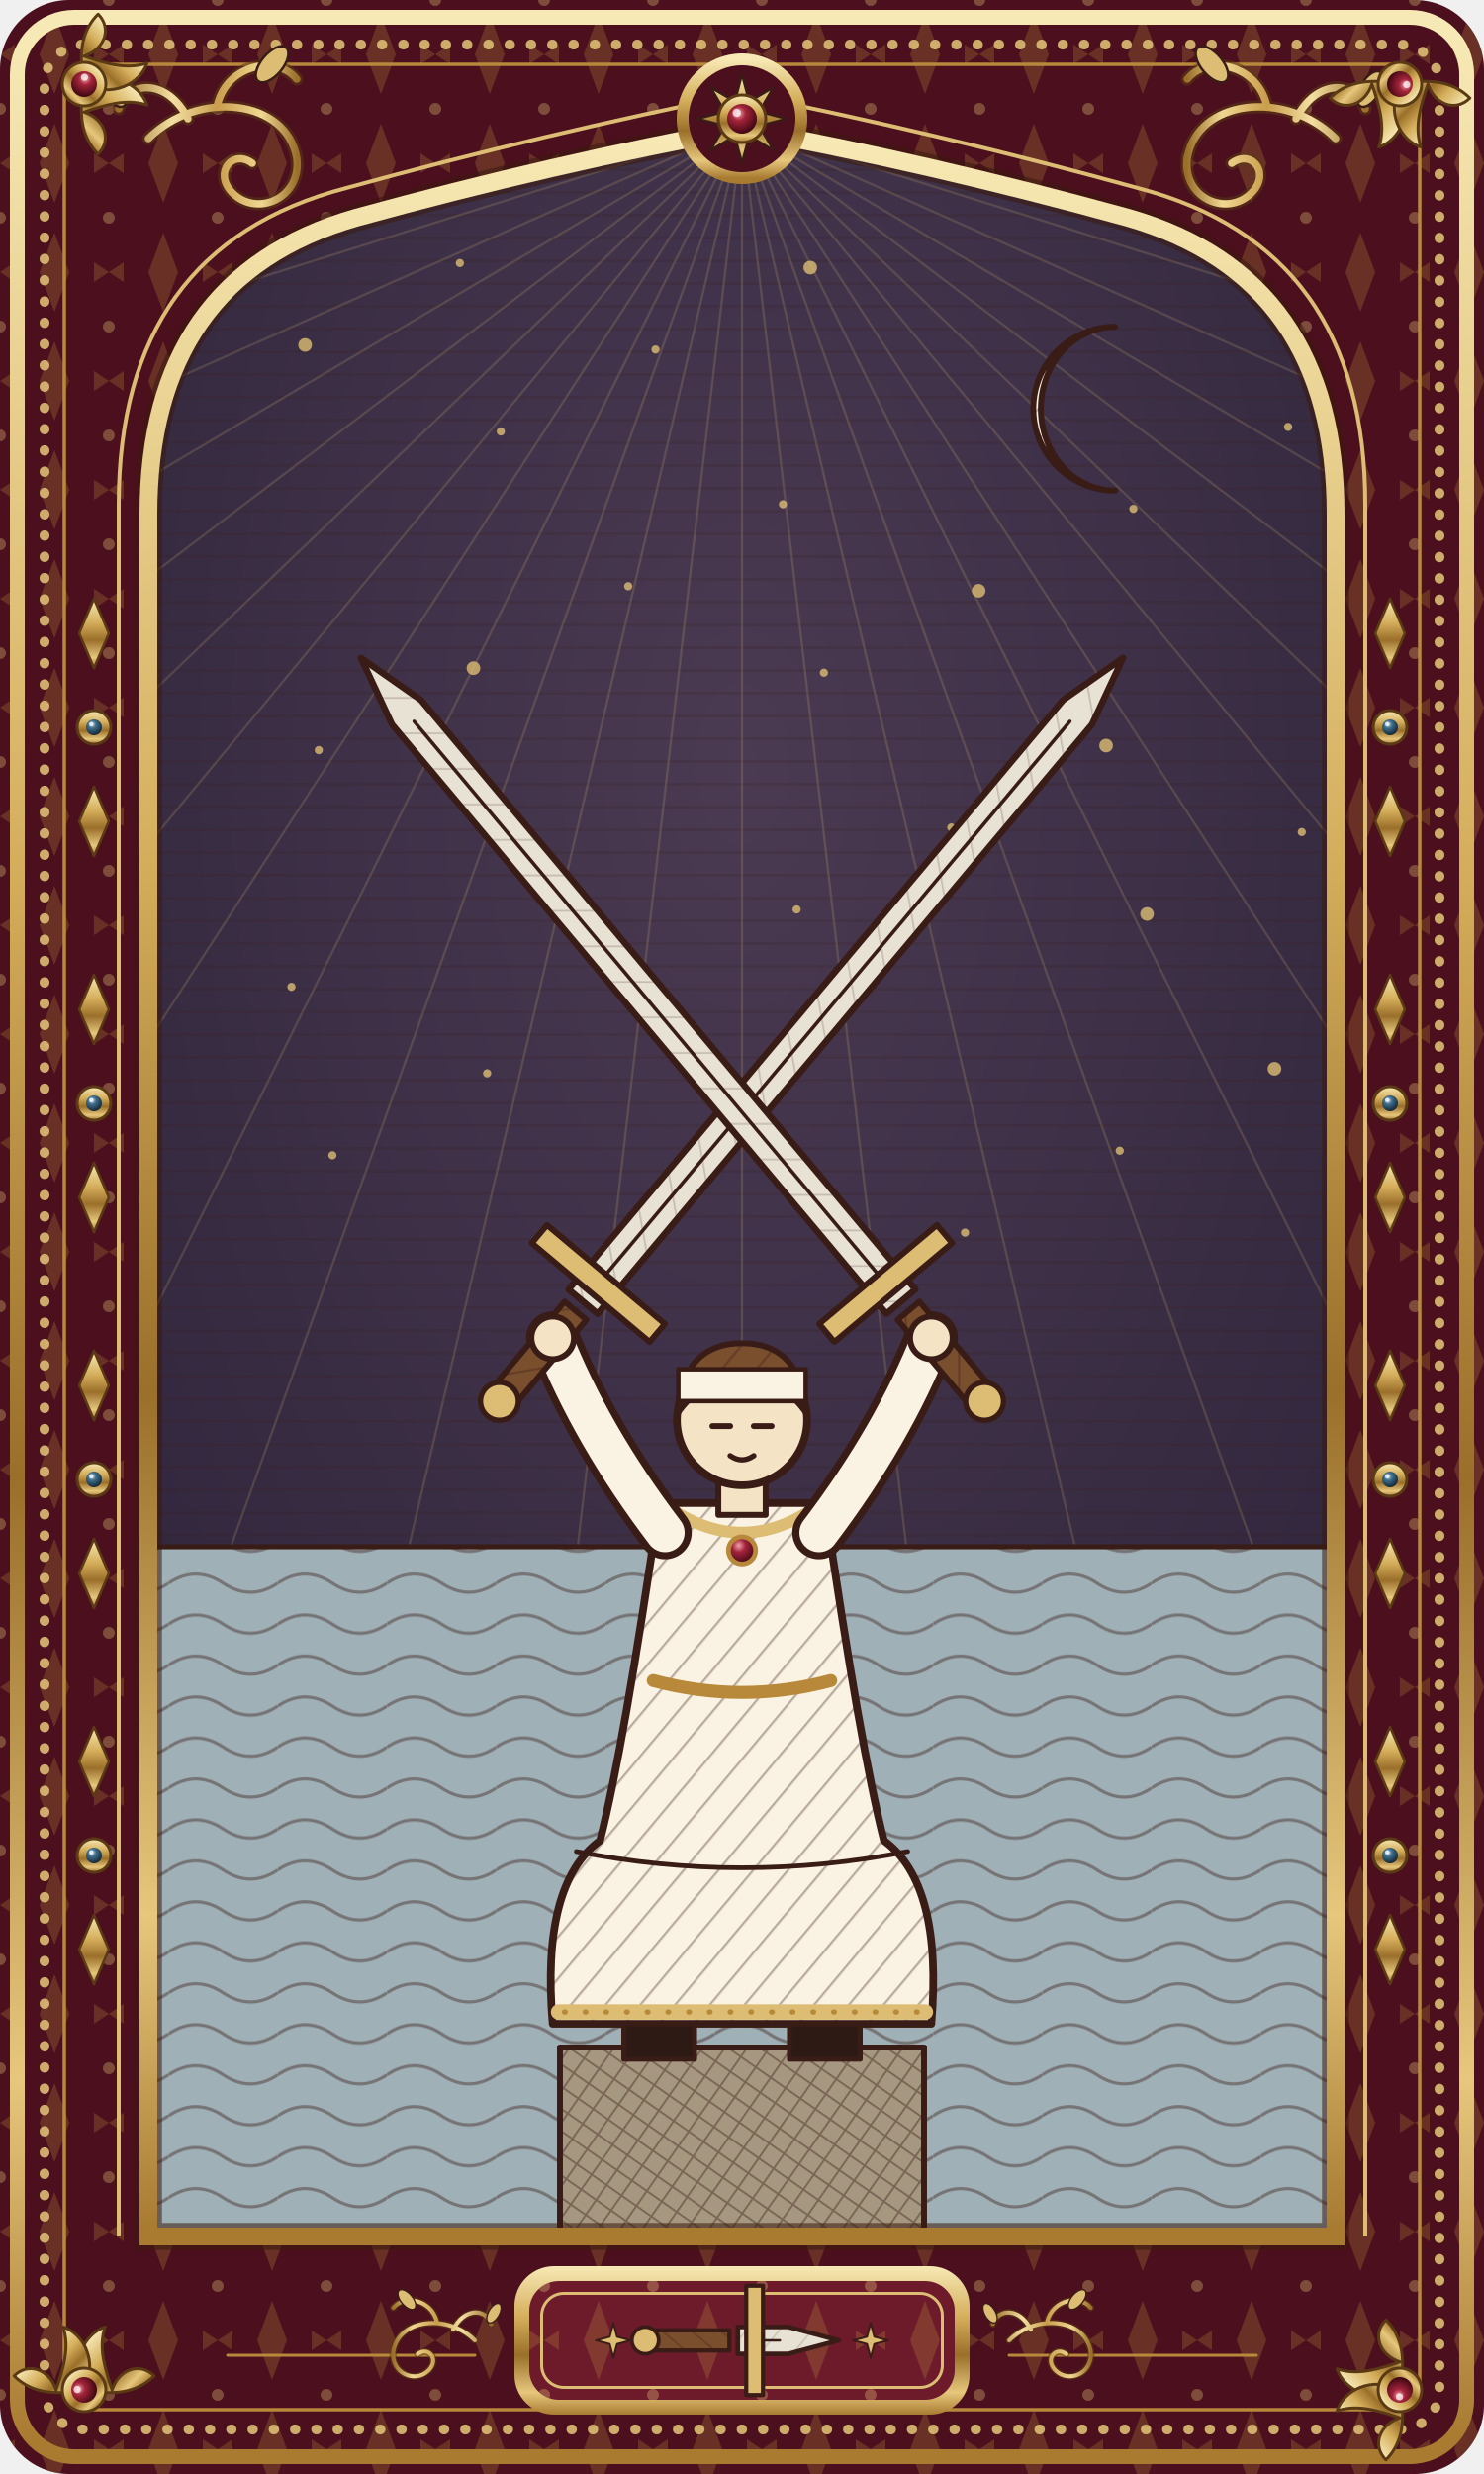
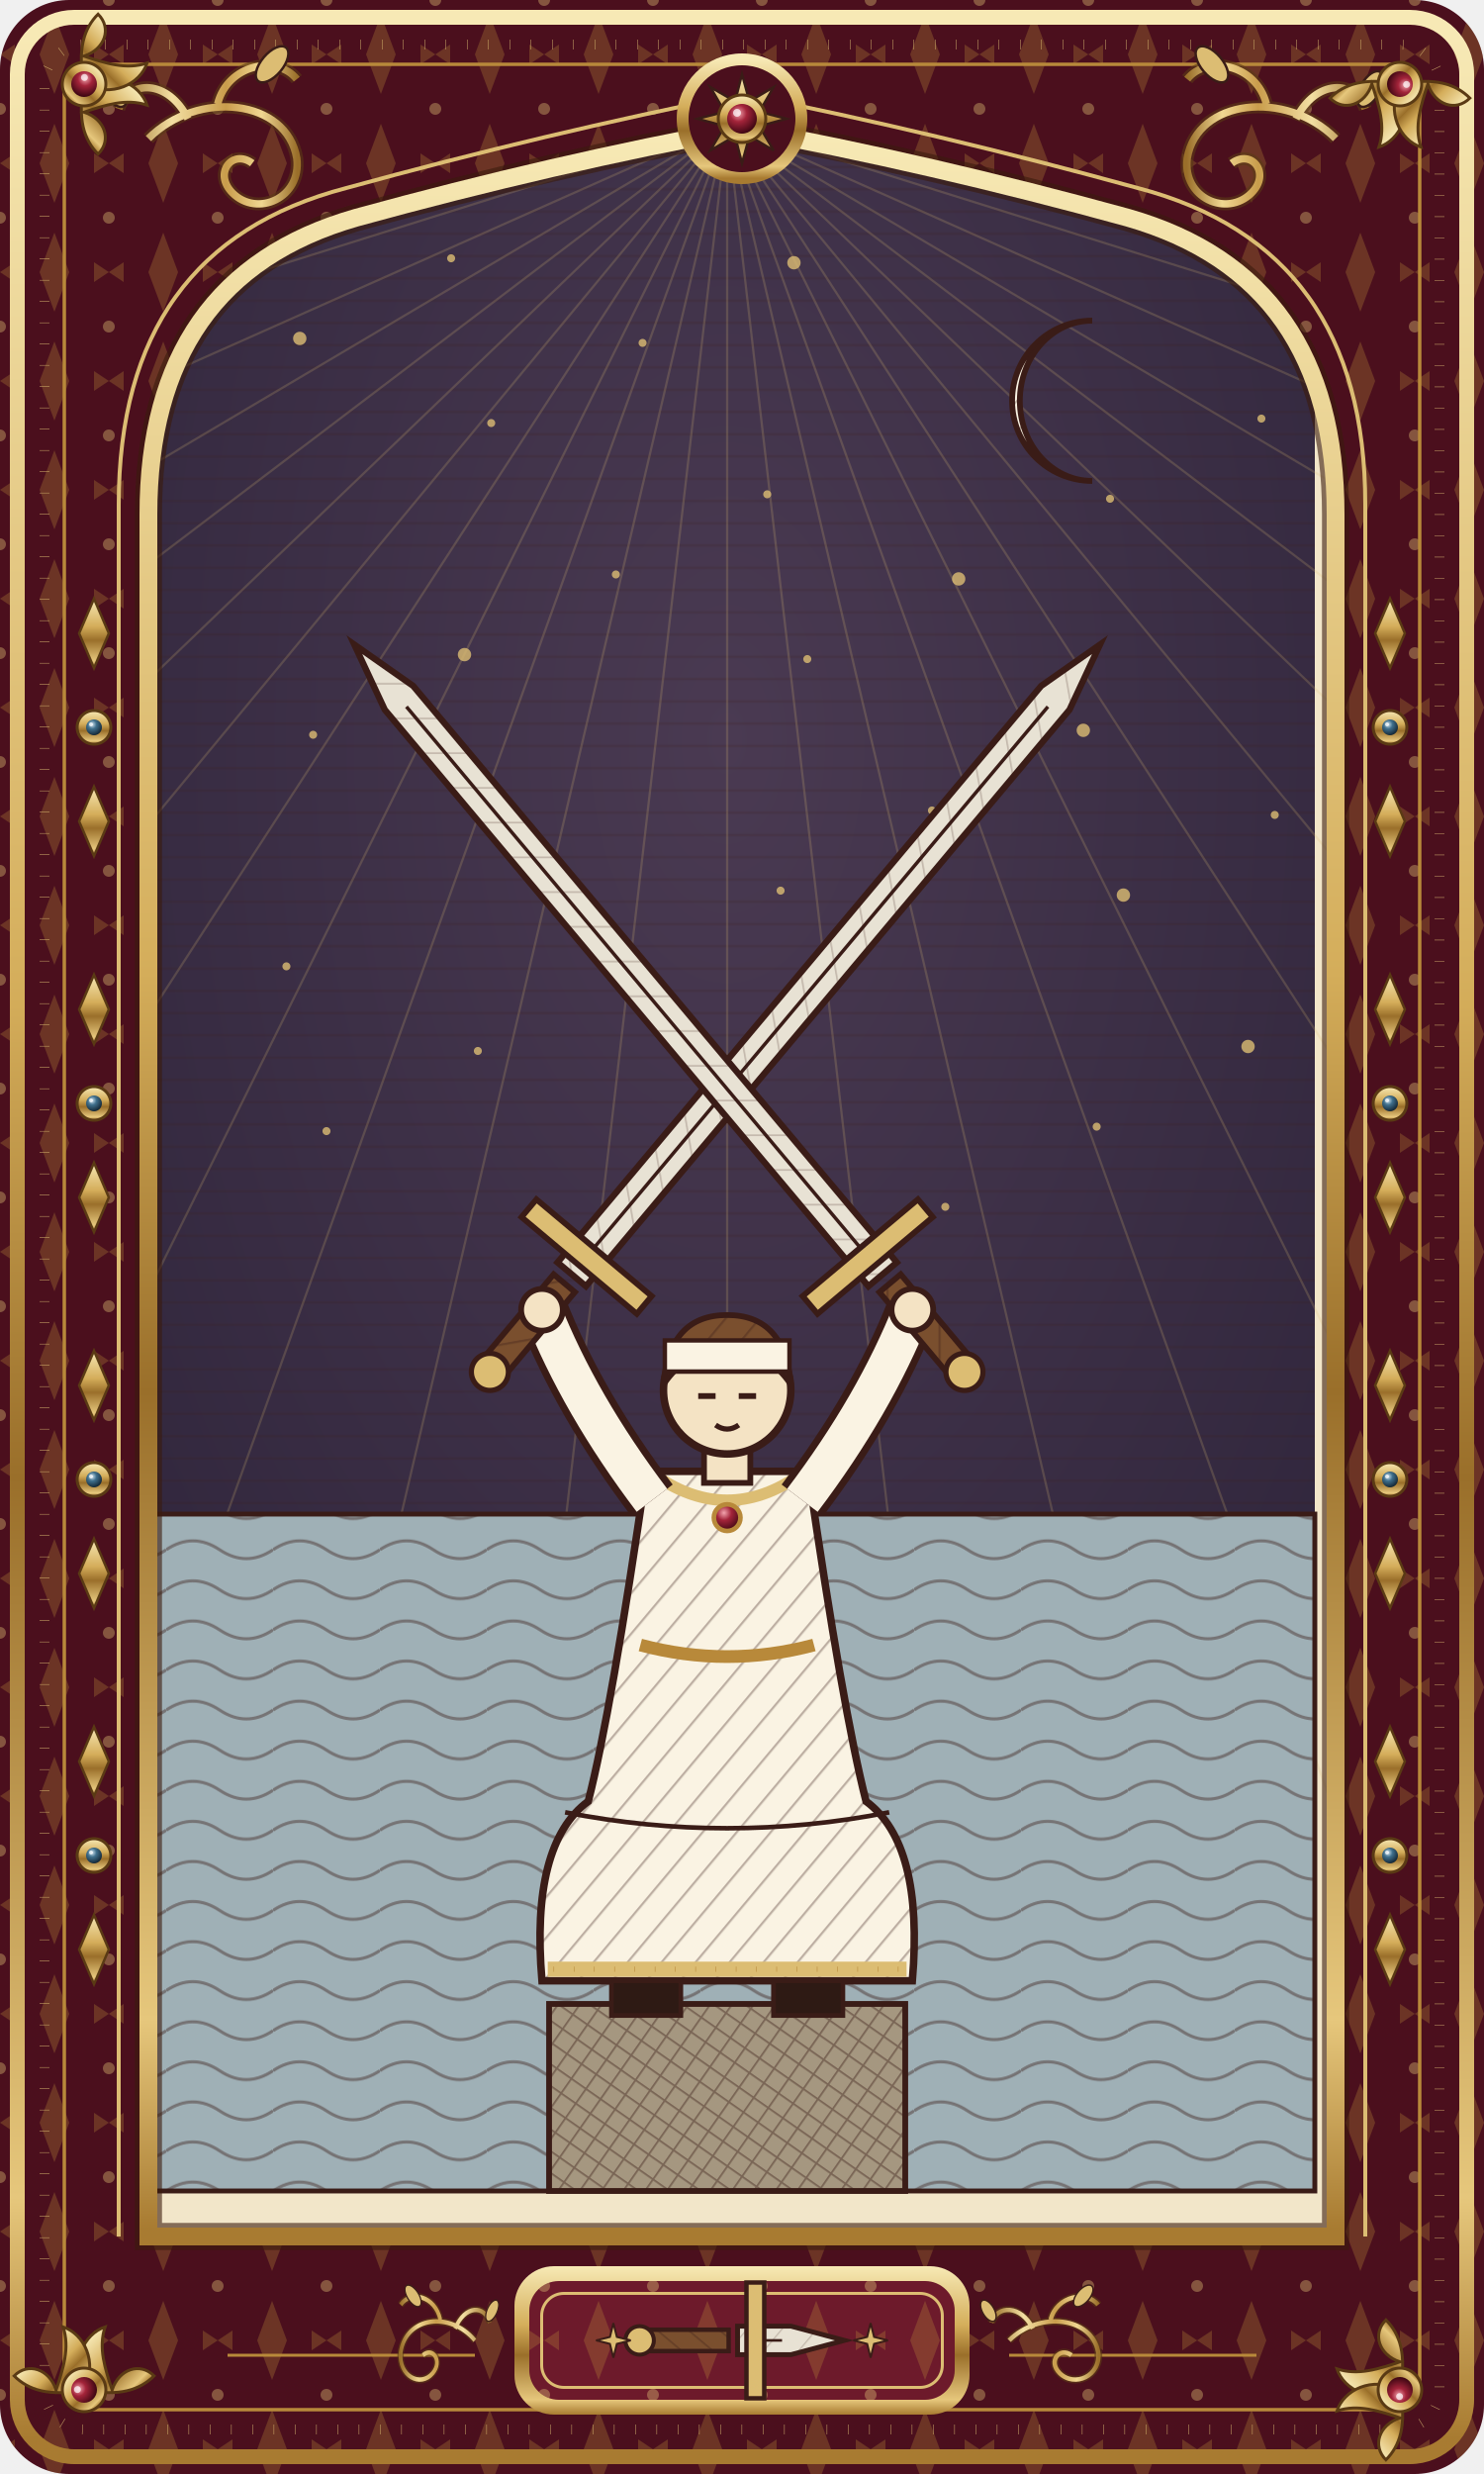
<svg xmlns="http://www.w3.org/2000/svg" width="300" height="500" viewBox="0 0 300 500">
  <defs>
    <pattern id="h" width="4.5" height="4.5" patternUnits="userSpaceOnUse" patternTransform="rotate(40)">
-       <line x1="0" y1="0" x2="0" y2="4.5" stroke="#3a1c17" stroke-width="0.8" opacity="0.32" />
+       <line x1="0" y1="0" x2="0" y2="4.5" stroke="#3a1c17" stroke-width="0.8" opacity="0.3" />
    </pattern>
    <pattern id="hx" width="4" height="4" patternUnits="userSpaceOnUse" patternTransform="rotate(35)">
      <path d="M0,0V4M0,0H4" stroke="#3a1c17" stroke-width="0.8" opacity="0.4" />
    </pattern>
    <pattern id="hz" width="8" height="5" patternUnits="userSpaceOnUse">
-       <line x1="0" y1="2.5" x2="8" y2="2.5" stroke="#3a1c17" stroke-width="0.6" opacity="0.22" />
+       <line x1="0" y1="2.5" x2="8" y2="2.5" stroke="#3a1c17" stroke-width="0.6" opacity="0.2" />
    </pattern>
    <pattern id="hl" width="6" height="6" patternUnits="userSpaceOnUse" patternTransform="rotate(-50)">
-       <line x1="0" y1="0" x2="0" y2="6" stroke="#3a1c17" stroke-width="0.6" opacity="0.18" />
+       <line x1="0" y1="0" x2="0" y2="6" stroke="#3a1c17" stroke-width="0.6" opacity="0.2" />
    </pattern>
    <pattern id="dots" width="7" height="7" patternUnits="userSpaceOnUse">
-       <circle cx="2" cy="2" r="0.7" fill="#3a1c17" opacity="0.35" />
+       <circle cx="2" cy="2" r="0.7" fill="#3a1c17" opacity="0.4" />
      <circle cx="5.5" cy="5" r="0.5" fill="#3a1c17" opacity="0.3" />
    </pattern>
    <pattern id="wv" width="24" height="9" patternUnits="userSpaceOnUse">
      <path d="M0,5 Q6,1 12,5 T24,5" fill="none" stroke="#3a1c17" stroke-width="0.7" opacity="0.4" />
    </pattern>
    <radialGradient id="pg" cx="50%" cy="42%" r="70%">
      <stop offset="0" stop-color="#f6ecd4" />
      <stop offset="0.7" stop-color="#f2e6c9" />
      <stop offset="1" stop-color="#e2cc9f" />
    </radialGradient>
    <radialGradient id="ng" cx="50%" cy="30%" r="80%">
      <stop offset="0" stop-color="#4a3a52" />
      <stop offset="1" stop-color="#2b2238" />
    </radialGradient>
    <linearGradient id="gold" x1="0" y1="0" x2="1" y2="1">
      <stop offset="0" stop-color="#dcbd73" />
      <stop offset="0.5" stop-color="#b8893a" />
      <stop offset="1" stop-color="#8e6626" />
    </linearGradient>
    <linearGradient id="gv" x1="0" y1="0" x2="0" y2="1">
      <stop offset="0" stop-color="#f7e9b5" />
-       <stop offset="0.35" stop-color="#d4ad5a" />
+       <stop offset="0.4" stop-color="#d4ad5a" />
      <stop offset="0.6" stop-color="#9a6f2a" />
-       <stop offset="0.85" stop-color="#e6c77c" />
+       <stop offset="0.9" stop-color="#e6c77c" />
      <stop offset="1" stop-color="#a87b31" />
    </linearGradient>
    <linearGradient id="gh" x1="0" y1="0" x2="1" y2="0">
      <stop offset="0" stop-color="#9a6f2a" />
      <stop offset="0.3" stop-color="#f3dfa2" />
-       <stop offset="0.55" stop-color="#c99d4c" />
+       <stop offset="0.6" stop-color="#c99d4c" />
      <stop offset="0.8" stop-color="#f0d791" />
      <stop offset="1" stop-color="#9a6f2a" />
    </linearGradient>
    <radialGradient id="gem" cx="38%" cy="32%" r="70%">
      <stop offset="0" stop-color="#f2a3ad" />
-       <stop offset="0.35" stop-color="#a3243a" />
+       <stop offset="0.4" stop-color="#a3243a" />
      <stop offset="1" stop-color="#3d0612" />
    </radialGradient>
    <radialGradient id="gemb" cx="38%" cy="32%" r="70%">
      <stop offset="0" stop-color="#cfe2ee" />
-       <stop offset="0.35" stop-color="#3f6f8c" />
+       <stop offset="0.4" stop-color="#3f6f8c" />
      <stop offset="1" stop-color="#132634" />
    </radialGradient>
    <radialGradient id="halo" cx="50%" cy="8%" r="75%">
      <stop offset="0" stop-color="#fff6d6" stop-opacity="0.9" />
-       <stop offset="0.5" stop-color="#f4dc9a" stop-opacity="0.25" />
+       <stop offset="0.5" stop-color="#f4dc9a" stop-opacity="0.3" />
      <stop offset="1" stop-color="#f4dc9a" stop-opacity="0" />
    </radialGradient>
    <pattern id="damask" width="22" height="22" patternUnits="userSpaceOnUse">
-       <path d="M11,3 l3,8 l-3,8 l-3,-8Z M0,11 l3,-2 l0,4Z M22,11 l-3,-2 l0,4Z" fill="#b8893a" opacity="0.28" />
-       <circle cx="0" cy="0" r="1.2" fill="#dcbd73" opacity="0.35" />
-       <circle cx="22" cy="22" r="1.2" fill="#dcbd73" opacity="0.35" />
-       <circle cx="22" cy="0" r="1.2" fill="#dcbd73" opacity="0.35" />
-       <circle cx="0" cy="22" r="1.2" fill="#dcbd73" opacity="0.35" />
+       <path d="M11,3 l3,8 l-3,8 l-3,-8Z M0,11 l3,-2 l0,4Z M22,11 l-3,-2 l0,4Z" fill="#b8893a" opacity="0.3" />
+       <circle cx="0" cy="0" r="1.2" fill="#dcbd73" opacity="0.4" />
+       <circle cx="22" cy="22" r="1.2" fill="#dcbd73" opacity="0.4" />
+       <circle cx="22" cy="0" r="1.2" fill="#dcbd73" opacity="0.4" />
+       <circle cx="0" cy="22" r="1.2" fill="#dcbd73" opacity="0.4" />
    </pattern>
    <clipPath id="panel">
      <path d="M30,452 V104 Q30,56 72,44 Q112,33 150,26 Q188,33 228,44 Q270,56 270,104 V452Z" />
    </clipPath>
+     <g id="fl">
+       <g transform="translate(0 0) rotate(0)">
+         <path d="M0,0 C2,-6 8,-8 12,-6 C8,-4 6,0 4,4 C8,2 12,4 12,8 C8,8 4,6 0,0Z" fill="url(#gv)" stroke="#5a3a14" stroke-width="0.6" />
+         <path d="M0,0 C6,-2 8,-8 6,-12 C4,-8 0,-6 -4,-4 C-2,-8 -4,-12 -8,-12 C-8,-8 -6,-4 0,0Z" fill="url(#gv)" stroke="#5a3a14" stroke-width="0.6" />
+         <circle cx="0" cy="0" r="4.4" fill="url(#gv)" stroke="#5a3a14" stroke-width="0.6" />
+         <circle cx="0" cy="0" r="2.6" fill="url(#gem)" />
+         <circle cx="-0.9" cy="-1" r="0.7" fill="#fff" opacity="0.7" />
+       </g>
+     </g>
+     <g id="cu">
+       <g transform="">
+         <path d="M0,0 C10,-10 28,-8 30,4 C31,12 22,16 17,11 C13,7 17,2 21,5 M8,-4 C4,-12 -4,-12 -6,-6 M14,-7 C16,-15 26,-17 30,-12" fill="none" stroke="#5a3a14" stroke-width="2.6" opacity="0.6" />
+         <path d="M0,0 C10,-10 28,-8 30,4 C31,12 22,16 17,11 C13,7 17,2 21,5 M8,-4 C4,-12 -4,-12 -6,-6 M14,-7 C16,-15 26,-17 30,-12" fill="none" stroke="url(#gh)" stroke-width="1.5" />
+         <ellipse cx="25" cy="-15" rx="2.2" ry="4.4" fill="#dcbd73" stroke="#3a1c17" stroke-width="0.5" transform="rotate(40 25 -15)" />
+         <ellipse cx="-7" cy="-10" rx="2" ry="4" fill="#dcbd73" stroke="#3a1c17" stroke-width="0.5" transform="rotate(-30 -7 -10)" />
+       </g>
+     </g>
+     <g id="gb">
+       <circle cx="0" cy="0" r="3.4" fill="url(#gv)" stroke="#5a3a14" stroke-width="0.6" />
+       <circle cx="0" cy="0" r="1.6" fill="url(#gemb)" />
+       <circle cx="-0.6" cy="-0.6" r="0.4" fill="#fff" opacity="0.7" />
+     </g>
+     <path id="dm" d="M0,-7 L3,0 L0,7 L-3,0Z" fill="url(#gv)" stroke="#5a3a14" stroke-width="0.5" />
  </defs>
  <rect x="0" y="0" width="300" height="500" rx="14" fill="#4b0f1d" />
  <rect x="0" y="0" width="300" height="500" rx="14" fill="url(#damask)" />
  <rect x="3.5" y="3.5" width="293" height="493" rx="11.5" fill="none" stroke="url(#gv)" stroke-width="3" />
-   <rect x="9" y="9" width="282" height="482" rx="8" fill="none" stroke="#dcbd73" stroke-width="2" stroke-linecap="round" stroke-dasharray="0.1 4.2" opacity="0.9" />
+   <rect x="9" y="9" width="282" height="482" rx="8" fill="none" stroke="#dcbd73" stroke-width="2" stroke-dasharray="0.1 4.2" opacity="0.9" />
  <rect x="13" y="13" width="274" height="474" rx="6" fill="none" stroke="#b8893a" stroke-width="0.7" />
  <path d="M30,452 V104 Q30,56 72,44 Q112,33 150,26 Q188,33 228,44 Q270,56 270,104 V452Z" fill="#f2e6c9" />
  <g clip-path="url(#panel)">
-     <g transform="translate(12 9) scale(0.92)">
+     <g transform="translate(12 9) scale(0.9)">
      <rect x="18" y="18" width="264" height="464" fill="url(#ng)" />
      <rect x="18" y="18" width="264" height="464" fill="url(#hz)" opacity="0.8" />
-       <path d="M150,18 L-262.56,96.7 M150,18 L-250.78,143.6 M150,18 L-233.69,188.83 M150,18 L-211.51,231.8 M150,18 L-184.54,271.93 M150,18 L-153.14,308.7 M150,18 L-117.72,341.62 M150,18 L-78.75,370.24 M150,18 L-36.75,394.2 M150,18 L7.73,413.17 M150,18 L54.09,426.9 M150,18 L101.73,435.22 M150,18 L150,438 M150,18 L198.27,435.22 M150,18 L245.91,426.9 M150,18 L292.27,413.17 M150,18 L336.75,394.2 M150,18 L378.75,370.24 M150,18 L417.72,341.62 M150,18 L453.14,308.7 M150,18 L484.54,271.93 M150,18 L511.51,231.8 M150,18 L533.69,188.83 M150,18 L550.78,143.6 M150,18 L562.56,96.7 " stroke="#dcbd73" stroke-width="0.5" opacity="0.18" />
+       <path d="M150,18 L-262.6,96.7 M150,18 L-250.8,143.6 M150,18 L-233.7,188.8 M150,18 L-211.5,231.8 M150,18 L-184.5,271.9 M150,18 L-153.1,308.7 M150,18 L-117.7,341.6 M150,18 L-78.7,370.2 M150,18 L-36.7,394.2 M150,18 L7.7,413.2 M150,18 L54.1,426.9 M150,18 L101.7,435.2 M150,18 L150,438 M150,18 L198.3,435.2 M150,18 L245.9,426.9 M150,18 L292.3,413.2 M150,18 L336.8,394.2 M150,18 L378.8,370.2 M150,18 L417.7,341.6 M150,18 L453.1,308.7 M150,18 L484.5,271.9 M150,18 L511.5,231.8 M150,18 L533.7,188.8 M150,18 L550.8,143.6 M150,18 L562.6,96.7 " stroke="#dcbd73" stroke-width="0.5" opacity="0.2" />
      <circle cx="26" cy="32" r="1.5" fill="#dcbd73" opacity="0.8" />
      <circle cx="97" cy="85" r="0.9" fill="#dcbd73" opacity="0.8" />
      <circle cx="168" cy="138" r="0.9" fill="#dcbd73" opacity="0.8" />
      <circle cx="239" cy="191" r="1.5" fill="#dcbd73" opacity="0.8" />
      <circle cx="60" cy="244" r="0.9" fill="#dcbd73" opacity="0.8" />
      <circle cx="131" cy="67" r="0.9" fill="#dcbd73" opacity="0.8" />
      <circle cx="202" cy="120" r="1.5" fill="#dcbd73" opacity="0.8" />
      <circle cx="273" cy="173" r="0.9" fill="#dcbd73" opacity="0.8" />
      <circle cx="94" cy="226" r="0.9" fill="#dcbd73" opacity="0.8" />
      <circle cx="165" cy="49" r="1.5" fill="#dcbd73" opacity="0.8" />
      <circle cx="236" cy="102" r="0.9" fill="#dcbd73" opacity="0.8" />
      <circle cx="57" cy="155" r="0.9" fill="#dcbd73" opacity="0.8" />
      <circle cx="128" cy="208" r="1.5" fill="#dcbd73" opacity="0.8" />
      <circle cx="199" cy="261" r="0.9" fill="#dcbd73" opacity="0.8" />
      <circle cx="270" cy="84" r="0.9" fill="#dcbd73" opacity="0.8" />
      <circle cx="91" cy="137" r="1.5" fill="#dcbd73" opacity="0.8" />
      <circle cx="162" cy="190" r="0.9" fill="#dcbd73" opacity="0.8" />
      <circle cx="233" cy="243" r="0.9" fill="#dcbd73" opacity="0.8" />
      <circle cx="54" cy="66" r="1.5" fill="#dcbd73" opacity="0.8" />
      <circle cx="125" cy="119" r="0.9" fill="#dcbd73" opacity="0.8" />
      <circle cx="196" cy="172" r="0.9" fill="#dcbd73" opacity="0.8" />
      <circle cx="267" cy="225" r="1.5" fill="#dcbd73" opacity="0.8" />
      <circle cx="88" cy="48" r="0.9" fill="#dcbd73" opacity="0.8" />
      <circle cx="159" cy="101" r="0.9" fill="#dcbd73" opacity="0.8" />
      <circle cx="230" cy="154" r="1.5" fill="#dcbd73" opacity="0.8" />
      <circle cx="51" cy="207" r="0.9" fill="#dcbd73" opacity="0.8" />
-       <path d="M232,62 A18,18 0 1,0 232,98 A14.04,15.48 0 1,1 232,62Z" fill="#faf3e3" stroke="#3a1c17" stroke-width="1.3" stroke-linejoin="round" stroke-linecap="round" />
-       <path d="M232,62 A18,18 0 1,0 232,98 A14.04,15.48 0 1,1 232,62Z" fill="url(#h)" stroke="none" />
+       <path d="M232,62 A18,18 0 1,0 232,98 A14,15.5 0 1,1 232,62Z" fill="#faf3e3" stroke="#3a1c17" stroke-width="1.3" />
+       <path d="M232,62 A18,18 0 1,0 232,98 A14,15.5 0 1,1 232,62Z" fill="url(#h)" />
      <rect x="18" y="330" width="264" height="152" fill="#9fb0b6" stroke="#3a1c17" stroke-width="1.1" />
      <rect x="18" y="330" width="264" height="152" fill="url(#wv)" />
-       <path d="M110,440h80v42h-80Z" fill="#a59780" stroke="#3a1c17" stroke-width="1.3" stroke-linejoin="round" stroke-linecap="round" />
-       <path d="M110,440h80v42h-80Z" fill="url(#hx)" stroke="none" />
+       <path d="M110,440h80v42h-80Z" fill="#a59780" stroke="#3a1c17" stroke-width="1.3" />
+       <path d="M110,440h80v42h-80Z" fill="url(#hx)" />
      <g transform="translate(150 440) scale(1.3 1.3)">
-         <path d="M-14,-92 Q-20,-50.6 -24,-34.96 Q-34,-27.6 -32,-4 L32,-4 Q34,-27.6 24,-34.96 Q20,-50.6 14,-92Z" fill="#faf3e3" stroke="#3a1c17" stroke-width="1.3" stroke-linejoin="round" stroke-linecap="round" />
-         <path d="M-14,-92 Q-20,-50.6 -24,-34.96 Q-34,-27.6 -32,-4 L32,-4 Q34,-27.6 24,-34.96 Q20,-50.6 14,-92Z" fill="url(#h)" stroke="none" />
-         <path d="M-28,-33.12 Q0,-27.6 28,-33.12" fill="none" stroke="#3a1c17" stroke-width="0.8" stroke-linecap="round" stroke-linejoin="round" />
-         <path d="M-20,-4 h12 v6 h-12Z M8,-4 h12 v6 h-12Z" fill="#2e1a14" stroke="#3a1c17" stroke-width="0.8" stroke-linejoin="round" stroke-linecap="round" />
-         <path d="M-15,-62 Q0,-58 15,-62" fill="none" stroke="#b8893a" stroke-width="2.2" stroke-linecap="round" stroke-linejoin="round" />
-         <path d="M-12,-91 Q0,-83 12,-91" fill="none" stroke="#dcbd73" stroke-width="2" stroke-linecap="round" stroke-linejoin="round" />
+         <g fill="#faf3e3" stroke="#3a1c17" stroke-width="1.3">
+           <path id="q38" d="M-14,-92 Q-20,-50.6 -24,-35 Q-34,-27.6 -32,-4 L32,-4 Q34,-27.6 24,-35 Q20,-50.6 14,-92Z" />
+         </g>
+         <use href="#q38" fill="url(#h)" />
+         <path d="M-28,-33.1 Q0,-27.6 28,-33.1" fill="none" stroke="#3a1c17" stroke-width="0.8" />
+         <path d="M-20,-4 h12 v6 h-12Z M8,-4 h12 v6 h-12Z" fill="#2e1a14" stroke="#3a1c17" stroke-width="0.8" />
+         <path d="M-15,-62 Q0,-58 15,-62" fill="none" stroke="#b8893a" stroke-width="2.2" />
+         <path d="M-12,-91 Q0,-83 12,-91" fill="none" stroke="#dcbd73" stroke-width="2" />
        <circle cx="0" cy="-84" r="2.3" fill="url(#gem)" stroke="#b8893a" stroke-width="0.8" />
-         <path d="M-31,-6 H31" fill="none" stroke="#dcbd73" stroke-width="2.6" stroke-linecap="round" stroke-linejoin="round" />
-         <path d="M-30,-6 H30" fill="none" stroke="#b8893a" stroke-width="0.9" stroke-linecap="round" stroke-linejoin="round" stroke-dasharray="0.1 3.4" />
-         <path d="M-4,-90 v-6 h8 v6Z" fill="#f4e3c4" stroke="#3a1c17" stroke-width="1" stroke-linejoin="round" stroke-linecap="round" />
+         <path d="M-31,-6 H31" fill="none" stroke="#dcbd73" stroke-width="2.6" />
+         <path d="M-30,-6 H30" fill="none" stroke="#b8893a" stroke-width="0.9" stroke-dasharray="0.1 3.4" />
+         <path d="M-4,-90 v-6 h8 v6Z" fill="#f4e3c4" stroke="#3a1c17" stroke-width="1" />
        <circle cx="0" cy="-106" r="11" fill="#f4e3c4" stroke="#3a1c17" stroke-width="1.3" />
-         <path d="M-11,-107 q1,-12 11,-12 q10,0 11,12 q-4,-6 -11,-6 q-7,0 -11,6Z" fill="#7a4f2e" stroke="#3a1c17" stroke-width="1" stroke-linejoin="round" stroke-linecap="round" />
-         <path d="M-11,-107 q1,-12 11,-12 q10,0 11,12 q-4,-6 -11,-6 q-7,0 -11,6Z" fill="url(#h)" stroke="none" />
-         <path d="M-5,-105 h3 M2,-105 h3" fill="none" stroke="#3a1c17" stroke-width="1" stroke-linecap="round" stroke-linejoin="round" />
-         <path d="M-2,-100 q2,1.4 4,0" fill="none" stroke="#3a1c17" stroke-width="0.9" stroke-linecap="round" stroke-linejoin="round" />
+         <path d="M-11,-107 q1,-12 11,-12 q10,0 11,12 q-4,-6 -11,-6 q-7,0 -11,6Z" fill="#7a4f2e" stroke="#3a1c17" stroke-width="1" />
+         <path d="M-11,-107 q1,-12 11,-12 q10,0 11,12 q-4,-6 -11,-6 q-7,0 -11,6Z" fill="url(#h)" />
+         <path d="M-5,-105 h3 M2,-105 h3" fill="none" stroke="#3a1c17" stroke-width="1" />
+         <path d="M-2,-100 q2,1.4 4,0" fill="none" stroke="#3a1c17" stroke-width="0.9" />
        <g transform="translate(0 0)" />
-         <path d="M-13,-87 Q-25.5,-103.454 -32,-119.909" fill="none" stroke="#3a1c17" stroke-width="9" stroke-linecap="round" stroke-linejoin="round" />
-         <path d="M-13,-87 Q-25.5,-103.454 -32,-119.909" fill="none" stroke="#faf3e3" stroke-width="6.6" stroke-linecap="round" stroke-linejoin="round" />
-         <path d="M13,-87 Q25.5,-103.454 32,-119.909" fill="none" stroke="#3a1c17" stroke-width="9" stroke-linecap="round" stroke-linejoin="round" />
-         <path d="M13,-87 Q25.5,-103.454 32,-119.909" fill="none" stroke="#faf3e3" stroke-width="6.6" stroke-linecap="round" stroke-linejoin="round" />
-         <g transform="translate(-32 -119.91) rotate(40)">
-           <path d="M-3.2,-8 L-3.2,-138 L0,-150 L3.2,-138 L3.2,-8Z" fill="#e8e2d4" stroke="#3a1c17" stroke-width="1.1" stroke-linejoin="round" stroke-linecap="round" />
-           <path d="M-3.2,-8 L-3.2,-138 L0,-150 L3.2,-138 L3.2,-8Z" fill="url(#hl)" stroke="none" />
-           <path d="M0,-10 V-136" fill="none" stroke="#3a1c17" stroke-width="0.6" stroke-linecap="round" stroke-linejoin="round" />
-           <path d="M-13,-10 h26 v-4 h-26Z" fill="#dcbd73" stroke="#3a1c17" stroke-width="1" stroke-linejoin="round" stroke-linecap="round" />
-           <path d="M-2.4,-6 h4.8 v18 h-4.8Z" fill="#7a4f2e" stroke="#3a1c17" stroke-width="1" stroke-linejoin="round" stroke-linecap="round" />
-           <path d="M-2.4,-6 h4.8 v18 h-4.8Z" fill="url(#h)" stroke="none" />
+         <path d="M-13,-87 Q-25.5,-103.5 -32,-119.9" fill="none" stroke="#3a1c17" stroke-width="9" />
+         <path d="M-13,-87 Q-25.5,-103.5 -32,-119.9" fill="none" stroke="#faf3e3" stroke-width="6.6" />
+         <path d="M13,-87 Q25.5,-103.5 32,-119.9" fill="none" stroke="#3a1c17" stroke-width="9" />
+         <path d="M13,-87 Q25.5,-103.5 32,-119.9" fill="none" stroke="#faf3e3" stroke-width="6.6" />
+         <g transform="translate(-32 -119.9) rotate(40)">
+           <path d="M-3.2,-8 L-3.2,-138 L0,-150 L3.2,-138 L3.2,-8Z" fill="#e8e2d4" stroke="#3a1c17" stroke-width="1.1" />
+           <path d="M-3.2,-8 L-3.2,-138 L0,-150 L3.2,-138 L3.2,-8Z" fill="url(#hl)" />
+           <path d="M0,-10 V-136" fill="none" stroke="#3a1c17" stroke-width="0.6" />
+           <path d="M-13,-10 h26 v-4 h-26Z" fill="#dcbd73" stroke="#3a1c17" stroke-width="1" />
+           <path d="M-2.4,-6 h4.8 v18 h-4.8Z" fill="#7a4f2e" stroke="#3a1c17" stroke-width="1" />
+           <path d="M-2.4,-6 h4.8 v18 h-4.8Z" fill="url(#h)" />
          <circle cx="0" cy="14" r="3.2" fill="#dcbd73" stroke="#3a1c17" stroke-width="0.9" />
        </g>
-         <g transform="translate(32 -119.91) rotate(-40)">
-           <path d="M-3.2,-8 L-3.2,-138 L0,-150 L3.2,-138 L3.2,-8Z" fill="#e8e2d4" stroke="#3a1c17" stroke-width="1.1" stroke-linejoin="round" stroke-linecap="round" />
-           <path d="M-3.2,-8 L-3.2,-138 L0,-150 L3.2,-138 L3.2,-8Z" fill="url(#hl)" stroke="none" />
-           <path d="M0,-10 V-136" fill="none" stroke="#3a1c17" stroke-width="0.6" stroke-linecap="round" stroke-linejoin="round" />
-           <path d="M-13,-10 h26 v-4 h-26Z" fill="#dcbd73" stroke="#3a1c17" stroke-width="1" stroke-linejoin="round" stroke-linecap="round" />
-           <path d="M-2.4,-6 h4.8 v18 h-4.8Z" fill="#7a4f2e" stroke="#3a1c17" stroke-width="1" stroke-linejoin="round" stroke-linecap="round" />
-           <path d="M-2.4,-6 h4.8 v18 h-4.8Z" fill="url(#h)" stroke="none" />
+         <g transform="translate(32 -119.9) rotate(-40)">
+           <path d="M-3.2,-8 L-3.2,-138 L0,-150 L3.2,-138 L3.2,-8Z" fill="#e8e2d4" stroke="#3a1c17" stroke-width="1.1" />
+           <path d="M-3.2,-8 L-3.2,-138 L0,-150 L3.2,-138 L3.2,-8Z" fill="url(#hl)" />
+           <path d="M0,-10 V-136" fill="none" stroke="#3a1c17" stroke-width="0.6" />
+           <path d="M-13,-10 h26 v-4 h-26Z" fill="#dcbd73" stroke="#3a1c17" stroke-width="1" />
+           <path d="M-2.4,-6 h4.8 v18 h-4.8Z" fill="#7a4f2e" stroke="#3a1c17" stroke-width="1" />
+           <path d="M-2.4,-6 h4.8 v18 h-4.8Z" fill="url(#h)" />
          <circle cx="0" cy="14" r="3.2" fill="#dcbd73" stroke="#3a1c17" stroke-width="0.9" />
        </g>
-         <circle cx="-32" cy="-119.91" r="3.6" fill="#f4e3c4" stroke="#3a1c17" stroke-width="1" />
-         <circle cx="32" cy="-119.91" r="3.6" fill="#f4e3c4" stroke="#3a1c17" stroke-width="1" />
+         <circle cx="-32" cy="-119.9" r="3.6" fill="#f4e3c4" stroke="#3a1c17" stroke-width="1" />
+         <circle cx="32" cy="-119.9" r="3.6" fill="#f4e3c4" stroke="#3a1c17" stroke-width="1" />
      </g>
-       <path d="M136,291h28v7h-28Z" fill="#faf3e3" stroke="#3a1c17" stroke-width="1" stroke-linejoin="round" stroke-linecap="round" />
+       <path d="M136,291h28v7h-28Z" fill="#faf3e3" stroke="#3a1c17" stroke-width="1" />
    </g>
  </g>
-   <path d="M30,452 V104 Q30,56 72,44 Q112,33 150,26 Q188,33 228,44 Q270,56 270,104 V452Z" fill="none" stroke="#3a1a0c" stroke-width="5.5" opacity="0.55" />
+   <path d="M30,452 V104 Q30,56 72,44 Q112,33 150,26 Q188,33 228,44 Q270,56 270,104 V452Z" fill="none" stroke="#3a1a0c" stroke-width="5.5" opacity="0.6" />
  <path d="M30,452 V104 Q30,56 72,44 Q112,33 150,26 Q188,33 228,44 Q270,56 270,104 V452Z" fill="none" stroke="url(#gv)" stroke-width="3.6" />
  <path d="M24,452 V102 Q24,50 70,38 Q110,27 150,19 Q190,27 230,38 Q276,50 276,102 V452" fill="none" stroke="#dcbd73" stroke-width="0.8" />
-   <g transform="translate(30 28)">
-     <g transform="">
-       <path d="M0,0 C10,-10 28,-8 30,4 C31,12 22,16 17,11 C13,7 17,2 21,5 M8,-4 C4,-12 -4,-12 -6,-6 M14,-7 C16,-15 26,-17 30,-12" fill="none" stroke="#5a3a14" stroke-width="2.6" stroke-linecap="round" stroke-linejoin="round" opacity="0.55" />
-       <path d="M0,0 C10,-10 28,-8 30,4 C31,12 22,16 17,11 C13,7 17,2 21,5 M8,-4 C4,-12 -4,-12 -6,-6 M14,-7 C16,-15 26,-17 30,-12" fill="none" stroke="url(#gh)" stroke-width="1.5" stroke-linecap="round" stroke-linejoin="round" />
-       <ellipse cx="25" cy="-15" rx="2.2" ry="4.4" fill="#dcbd73" stroke="#3a1c17" stroke-width="0.5" transform="rotate(40 25 -15)" />
-       <ellipse cx="-7" cy="-10" rx="2" ry="4" fill="#dcbd73" stroke="#3a1c17" stroke-width="0.5" transform="rotate(-30 -7 -10)" />
-     </g>
-   </g>
-   <g transform="translate(270 28)">
-     <g transform="scale(-1 1)">
-       <path d="M0,0 C10,-10 28,-8 30,4 C31,12 22,16 17,11 C13,7 17,2 21,5 M8,-4 C4,-12 -4,-12 -6,-6 M14,-7 C16,-15 26,-17 30,-12" fill="none" stroke="#5a3a14" stroke-width="2.6" stroke-linecap="round" stroke-linejoin="round" opacity="0.55" />
-       <path d="M0,0 C10,-10 28,-8 30,4 C31,12 22,16 17,11 C13,7 17,2 21,5 M8,-4 C4,-12 -4,-12 -6,-6 M14,-7 C16,-15 26,-17 30,-12" fill="none" stroke="url(#gh)" stroke-width="1.5" stroke-linecap="round" stroke-linejoin="round" />
-       <ellipse cx="25" cy="-15" rx="2.2" ry="4.4" fill="#dcbd73" stroke="#3a1c17" stroke-width="0.5" transform="rotate(40 25 -15)" />
-       <ellipse cx="-7" cy="-10" rx="2" ry="4" fill="#dcbd73" stroke="#3a1c17" stroke-width="0.5" transform="rotate(-30 -7 -10)" />
-     </g>
-   </g>
-   <path d="M19,121 L22,128 L19,135 L16,128Z" fill="url(#gv)" stroke="#5a3a14" stroke-width="0.5" stroke-linejoin="round" stroke-linecap="round" />
-   <path d="M281,121 L284,128 L281,135 L278,128Z" fill="url(#gv)" stroke="#5a3a14" stroke-width="0.5" stroke-linejoin="round" stroke-linecap="round" />
-   <circle cx="19" cy="147" r="3.4" fill="url(#gv)" stroke="#5a3a14" stroke-width="0.6" />
-   <circle cx="19" cy="147" r="1.6" fill="url(#gemb)" />
-   <circle cx="18.44" cy="146.36" r="0.448" fill="#fff" opacity="0.7" />
-   <circle cx="281" cy="147" r="3.4" fill="url(#gv)" stroke="#5a3a14" stroke-width="0.6" />
-   <circle cx="281" cy="147" r="1.6" fill="url(#gemb)" />
-   <circle cx="280.44" cy="146.36" r="0.448" fill="#fff" opacity="0.7" />
-   <path d="M19,159 L22,166 L19,173 L16,166Z" fill="url(#gv)" stroke="#5a3a14" stroke-width="0.5" stroke-linejoin="round" stroke-linecap="round" />
-   <path d="M281,159 L284,166 L281,173 L278,166Z" fill="url(#gv)" stroke="#5a3a14" stroke-width="0.5" stroke-linejoin="round" stroke-linecap="round" />
-   <path d="M19,197 L22,204 L19,211 L16,204Z" fill="url(#gv)" stroke="#5a3a14" stroke-width="0.5" stroke-linejoin="round" stroke-linecap="round" />
-   <path d="M281,197 L284,204 L281,211 L278,204Z" fill="url(#gv)" stroke="#5a3a14" stroke-width="0.5" stroke-linejoin="round" stroke-linecap="round" />
-   <circle cx="19" cy="223" r="3.4" fill="url(#gv)" stroke="#5a3a14" stroke-width="0.6" />
-   <circle cx="19" cy="223" r="1.6" fill="url(#gemb)" />
-   <circle cx="18.44" cy="222.36" r="0.448" fill="#fff" opacity="0.7" />
-   <circle cx="281" cy="223" r="3.4" fill="url(#gv)" stroke="#5a3a14" stroke-width="0.6" />
-   <circle cx="281" cy="223" r="1.6" fill="url(#gemb)" />
-   <circle cx="280.44" cy="222.36" r="0.448" fill="#fff" opacity="0.7" />
-   <path d="M19,235 L22,242 L19,249 L16,242Z" fill="url(#gv)" stroke="#5a3a14" stroke-width="0.5" stroke-linejoin="round" stroke-linecap="round" />
-   <path d="M281,235 L284,242 L281,249 L278,242Z" fill="url(#gv)" stroke="#5a3a14" stroke-width="0.5" stroke-linejoin="round" stroke-linecap="round" />
-   <path d="M19,273 L22,280 L19,287 L16,280Z" fill="url(#gv)" stroke="#5a3a14" stroke-width="0.5" stroke-linejoin="round" stroke-linecap="round" />
-   <path d="M281,273 L284,280 L281,287 L278,280Z" fill="url(#gv)" stroke="#5a3a14" stroke-width="0.5" stroke-linejoin="round" stroke-linecap="round" />
-   <circle cx="19" cy="299" r="3.4" fill="url(#gv)" stroke="#5a3a14" stroke-width="0.6" />
-   <circle cx="19" cy="299" r="1.6" fill="url(#gemb)" />
-   <circle cx="18.44" cy="298.36" r="0.448" fill="#fff" opacity="0.7" />
-   <circle cx="281" cy="299" r="3.4" fill="url(#gv)" stroke="#5a3a14" stroke-width="0.6" />
-   <circle cx="281" cy="299" r="1.6" fill="url(#gemb)" />
-   <circle cx="280.44" cy="298.36" r="0.448" fill="#fff" opacity="0.7" />
-   <path d="M19,311 L22,318 L19,325 L16,318Z" fill="url(#gv)" stroke="#5a3a14" stroke-width="0.5" stroke-linejoin="round" stroke-linecap="round" />
-   <path d="M281,311 L284,318 L281,325 L278,318Z" fill="url(#gv)" stroke="#5a3a14" stroke-width="0.5" stroke-linejoin="round" stroke-linecap="round" />
-   <path d="M19,349 L22,356 L19,363 L16,356Z" fill="url(#gv)" stroke="#5a3a14" stroke-width="0.5" stroke-linejoin="round" stroke-linecap="round" />
-   <path d="M281,349 L284,356 L281,363 L278,356Z" fill="url(#gv)" stroke="#5a3a14" stroke-width="0.5" stroke-linejoin="round" stroke-linecap="round" />
-   <circle cx="19" cy="375" r="3.4" fill="url(#gv)" stroke="#5a3a14" stroke-width="0.6" />
-   <circle cx="19" cy="375" r="1.6" fill="url(#gemb)" />
-   <circle cx="18.44" cy="374.36" r="0.448" fill="#fff" opacity="0.7" />
-   <circle cx="281" cy="375" r="3.4" fill="url(#gv)" stroke="#5a3a14" stroke-width="0.6" />
-   <circle cx="281" cy="375" r="1.6" fill="url(#gemb)" />
-   <circle cx="280.44" cy="374.36" r="0.448" fill="#fff" opacity="0.7" />
-   <path d="M19,387 L22,394 L19,401 L16,394Z" fill="url(#gv)" stroke="#5a3a14" stroke-width="0.5" stroke-linejoin="round" stroke-linecap="round" />
-   <path d="M281,387 L284,394 L281,401 L278,394Z" fill="url(#gv)" stroke="#5a3a14" stroke-width="0.5" stroke-linejoin="round" stroke-linecap="round" />
+   <use href="#cu" transform="translate(30 28)" />
+   <use href="#cu" transform="translate(270 28) scale(-1 1)" />
+   <use href="#dm" transform="translate(19 128)" />
+   <use href="#dm" transform="translate(281 128)" />
+   <use href="#gb" transform="translate(19 147)" />
+   <use href="#gb" transform="translate(281 147)" />
+   <use href="#dm" transform="translate(19 166)" />
+   <use href="#dm" transform="translate(281 166)" />
+   <use href="#dm" transform="translate(19 204)" />
+   <use href="#dm" transform="translate(281 204)" />
+   <use href="#gb" transform="translate(19 223)" />
+   <use href="#gb" transform="translate(281 223)" />
+   <use href="#dm" transform="translate(19 242)" />
+   <use href="#dm" transform="translate(281 242)" />
+   <use href="#dm" transform="translate(19 280)" />
+   <use href="#dm" transform="translate(281 280)" />
+   <use href="#gb" transform="translate(19 299)" />
+   <use href="#gb" transform="translate(281 299)" />
+   <use href="#dm" transform="translate(19 318)" />
+   <use href="#dm" transform="translate(281 318)" />
+   <use href="#dm" transform="translate(19 356)" />
+   <use href="#dm" transform="translate(281 356)" />
+   <use href="#gb" transform="translate(19 375)" />
+   <use href="#gb" transform="translate(281 375)" />
+   <use href="#dm" transform="translate(19 394)" />
+   <use href="#dm" transform="translate(281 394)" />
  <circle cx="150" cy="24" r="12" fill="#4b0f1d" stroke="url(#gv)" stroke-width="2.4" />
-   <path d="M150,15L151.45,20.51L156.36,17.64L153.49,22.55L159,24L153.49,25.45L156.36,30.36L151.45,27.49L150,33L148.55,27.49L143.64,30.36L146.51,25.45L141,24L146.51,22.55L143.64,17.64L148.55,20.51Z" fill="url(#gv)" stroke="#3a1c17" stroke-width="0.5" stroke-linejoin="round" stroke-linecap="round" />
+   <path d="M150,15L151.5,20.5L156.4,17.6L153.5,22.6L159,24L153.5,25.5L156.4,30.4L151.5,27.5L150,33L148.6,27.5L143.6,30.4L146.5,25.5L141,24L146.5,22.6L143.6,17.6L148.6,20.5Z" fill="url(#gv)" stroke="#3a1c17" stroke-width="0.5" />
  <circle cx="150" cy="24" r="4.8" fill="url(#gv)" stroke="#5a3a14" stroke-width="0.6" />
  <circle cx="150" cy="24" r="3" fill="url(#gem)" />
-   <circle cx="148.95" cy="22.8" r="0.84" fill="#fff" opacity="0.7" />
-   <g transform="translate(17 17) rotate(45)">
-     <path d="M0,0 C2,-6 8,-8 12,-6 C8,-4 6,0 4,4 C8,2 12,4 12,8 C8,8 4,6 0,0Z" fill="url(#gv)" stroke="#5a3a14" stroke-width="0.6" stroke-linejoin="round" stroke-linecap="round" />
-     <path d="M0,0 C6,-2 8,-8 6,-12 C4,-8 0,-6 -4,-4 C-2,-8 -4,-12 -8,-12 C-8,-8 -6,-4 0,0Z" fill="url(#gv)" stroke="#5a3a14" stroke-width="0.6" stroke-linejoin="round" stroke-linecap="round" />
-     <circle cx="0" cy="0" r="4.4" fill="url(#gv)" stroke="#5a3a14" stroke-width="0.6" />
-     <circle cx="0" cy="0" r="2.6" fill="url(#gem)" />
-     <circle cx="-0.91" cy="-1.04" r="0.728" fill="#fff" opacity="0.7" />
-   </g>
-   <g transform="translate(283 17) rotate(135)">
-     <path d="M0,0 C2,-6 8,-8 12,-6 C8,-4 6,0 4,4 C8,2 12,4 12,8 C8,8 4,6 0,0Z" fill="url(#gv)" stroke="#5a3a14" stroke-width="0.6" stroke-linejoin="round" stroke-linecap="round" />
-     <path d="M0,0 C6,-2 8,-8 6,-12 C4,-8 0,-6 -4,-4 C-2,-8 -4,-12 -8,-12 C-8,-8 -6,-4 0,0Z" fill="url(#gv)" stroke="#5a3a14" stroke-width="0.6" stroke-linejoin="round" stroke-linecap="round" />
-     <circle cx="0" cy="0" r="4.4" fill="url(#gv)" stroke="#5a3a14" stroke-width="0.6" />
-     <circle cx="0" cy="0" r="2.6" fill="url(#gem)" />
-     <circle cx="-0.91" cy="-1.04" r="0.728" fill="#fff" opacity="0.7" />
-   </g>
-   <g transform="translate(17 483) rotate(-45)">
-     <path d="M0,0 C2,-6 8,-8 12,-6 C8,-4 6,0 4,4 C8,2 12,4 12,8 C8,8 4,6 0,0Z" fill="url(#gv)" stroke="#5a3a14" stroke-width="0.6" stroke-linejoin="round" stroke-linecap="round" />
-     <path d="M0,0 C6,-2 8,-8 6,-12 C4,-8 0,-6 -4,-4 C-2,-8 -4,-12 -8,-12 C-8,-8 -6,-4 0,0Z" fill="url(#gv)" stroke="#5a3a14" stroke-width="0.6" stroke-linejoin="round" stroke-linecap="round" />
-     <circle cx="0" cy="0" r="4.4" fill="url(#gv)" stroke="#5a3a14" stroke-width="0.6" />
-     <circle cx="0" cy="0" r="2.6" fill="url(#gem)" />
-     <circle cx="-0.91" cy="-1.04" r="0.728" fill="#fff" opacity="0.7" />
-   </g>
-   <g transform="translate(283 483) rotate(-135)">
-     <path d="M0,0 C2,-6 8,-8 12,-6 C8,-4 6,0 4,4 C8,2 12,4 12,8 C8,8 4,6 0,0Z" fill="url(#gv)" stroke="#5a3a14" stroke-width="0.6" stroke-linejoin="round" stroke-linecap="round" />
-     <path d="M0,0 C6,-2 8,-8 6,-12 C4,-8 0,-6 -4,-4 C-2,-8 -4,-12 -8,-12 C-8,-8 -6,-4 0,0Z" fill="url(#gv)" stroke="#5a3a14" stroke-width="0.6" stroke-linejoin="round" stroke-linecap="round" />
-     <circle cx="0" cy="0" r="4.4" fill="url(#gv)" stroke="#5a3a14" stroke-width="0.6" />
-     <circle cx="0" cy="0" r="2.6" fill="url(#gem)" />
-     <circle cx="-0.91" cy="-1.04" r="0.728" fill="#fff" opacity="0.7" />
-   </g>
-   <path d="M40,471 H96 M204,471 H260" fill="none" stroke="url(#gh)" stroke-width="1.2" stroke-linecap="round" stroke-linejoin="round" />
-   <path d="M46,476 H96 M204,476 H254" fill="none" stroke="#b8893a" stroke-width="0.6" stroke-linecap="round" stroke-linejoin="round" />
-   <g transform="translate(96 473)">
-     <g transform="scale(0.55)">
-       <g transform="scale(-1 1)">
-         <path d="M0,0 C10,-10 28,-8 30,4 C31,12 22,16 17,11 C13,7 17,2 21,5 M8,-4 C4,-12 -4,-12 -6,-6 M14,-7 C16,-15 26,-17 30,-12" fill="none" stroke="#5a3a14" stroke-width="2.6" stroke-linecap="round" stroke-linejoin="round" opacity="0.55" />
-         <path d="M0,0 C10,-10 28,-8 30,4 C31,12 22,16 17,11 C13,7 17,2 21,5 M8,-4 C4,-12 -4,-12 -6,-6 M14,-7 C16,-15 26,-17 30,-12" fill="none" stroke="url(#gh)" stroke-width="1.5" stroke-linecap="round" stroke-linejoin="round" />
-         <ellipse cx="25" cy="-15" rx="2.2" ry="4.4" fill="#dcbd73" stroke="#3a1c17" stroke-width="0.5" transform="rotate(40 25 -15)" />
-         <ellipse cx="-7" cy="-10" rx="2" ry="4" fill="#dcbd73" stroke="#3a1c17" stroke-width="0.5" transform="rotate(-30 -7 -10)" />
-       </g>
-     </g>
-   </g>
-   <g transform="translate(204 473)">
-     <g transform="scale(0.55)">
-       <g transform="">
-         <path d="M0,0 C10,-10 28,-8 30,4 C31,12 22,16 17,11 C13,7 17,2 21,5 M8,-4 C4,-12 -4,-12 -6,-6 M14,-7 C16,-15 26,-17 30,-12" fill="none" stroke="#5a3a14" stroke-width="2.6" stroke-linecap="round" stroke-linejoin="round" opacity="0.55" />
-         <path d="M0,0 C10,-10 28,-8 30,4 C31,12 22,16 17,11 C13,7 17,2 21,5 M8,-4 C4,-12 -4,-12 -6,-6 M14,-7 C16,-15 26,-17 30,-12" fill="none" stroke="url(#gh)" stroke-width="1.5" stroke-linecap="round" stroke-linejoin="round" />
-         <ellipse cx="25" cy="-15" rx="2.2" ry="4.4" fill="#dcbd73" stroke="#3a1c17" stroke-width="0.5" transform="rotate(40 25 -15)" />
-         <ellipse cx="-7" cy="-10" rx="2" ry="4" fill="#dcbd73" stroke="#3a1c17" stroke-width="0.5" transform="rotate(-30 -7 -10)" />
-       </g>
-     </g>
-   </g>
+   <circle cx="149" cy="22.8" r="0.8" fill="#fff" opacity="0.7" />
+   <use href="#fl" transform="translate(17 17) rotate(45)" />
+   <use href="#fl" transform="translate(283 17) rotate(135)" />
+   <use href="#fl" transform="translate(17 483) rotate(-45)" />
+   <use href="#fl" transform="translate(283 483) rotate(-135)" />
+   <path d="M40,471 H96 M204,471 H260" fill="none" stroke="url(#gh)" stroke-width="1.2" />
+   <path d="M46,476 H96 M204,476 H254" fill="none" stroke="#b8893a" stroke-width="0.6" />
+   <use href="#cu" transform="translate(96 473) scale(-0.5 0.6)" />
+   <use href="#cu" transform="translate(204 473) scale(0.6)" />
  <rect x="104" y="458" width="92" height="30" rx="8" fill="url(#gv)" />
  <rect x="107" y="461" width="86" height="24" rx="6" fill="#6d1a2b" />
  <rect x="107" y="461" width="86" height="24" rx="6" fill="url(#damask)" />
  <rect x="109.5" y="463.5" width="81" height="19" rx="4.5" fill="none" stroke="#dcbd73" stroke-width="0.6" />
  <g transform="translate(150 473)">
-     <g transform="scale(0.85) translate(-9 0) rotate(90)">
-       <path d="M-3.2,-8 L-3.2,-20 L0,-32 L3.2,-20 L3.2,-8Z" fill="#e8e2d4" stroke="#3a1c17" stroke-width="1.1" stroke-linejoin="round" stroke-linecap="round" />
-       <path d="M-3.2,-8 L-3.2,-20 L0,-32 L3.2,-20 L3.2,-8Z" fill="url(#hl)" stroke="none" />
-       <path d="M0,-10 V-18" fill="none" stroke="#3a1c17" stroke-width="0.6" stroke-linecap="round" stroke-linejoin="round" />
-       <path d="M-13,-10 h26 v-4 h-26Z" fill="#dcbd73" stroke="#3a1c17" stroke-width="1" stroke-linejoin="round" stroke-linecap="round" />
-       <path d="M-2.4,-6 h4.8 v18 h-4.8Z" fill="#7a4f2e" stroke="#3a1c17" stroke-width="1" stroke-linejoin="round" stroke-linecap="round" />
-       <path d="M-2.4,-6 h4.8 v18 h-4.8Z" fill="url(#h)" stroke="none" />
+     <g transform="scale(0.9) translate(-9 0) rotate(90)">
+       <path d="M-3.2,-8 L-3.2,-20 L0,-32 L3.2,-20 L3.2,-8Z" fill="#e8e2d4" stroke="#3a1c17" stroke-width="1.1" />
+       <path d="M-3.2,-8 L-3.2,-20 L0,-32 L3.2,-20 L3.2,-8Z" fill="url(#hl)" />
+       <path d="M0,-10 V-18" fill="none" stroke="#3a1c17" stroke-width="0.6" />
+       <path d="M-13,-10 h26 v-4 h-26Z" fill="#dcbd73" stroke="#3a1c17" stroke-width="1" />
+       <path d="M-2.4,-6 h4.8 v18 h-4.8Z" fill="#7a4f2e" stroke="#3a1c17" stroke-width="1" />
+       <path d="M-2.4,-6 h4.8 v18 h-4.8Z" fill="url(#h)" />
      <circle cx="0" cy="14" r="3.2" fill="#dcbd73" stroke="#3a1c17" stroke-width="0.9" />
    </g>
  </g>
-   <path d="M124,469.5L124.74,472.26L127.5,473L124.74,473.74L124,476.5L123.26,473.74L120.5,473L123.26,472.26Z" fill="#dcbd73" stroke="#3a1c17" stroke-width="0.4" stroke-linejoin="round" stroke-linecap="round" />
-   <path d="M176,469.5L176.74,472.26L179.5,473L176.74,473.74L176,476.5L175.26,473.74L172.5,473L175.26,472.26Z" fill="#dcbd73" stroke="#3a1c17" stroke-width="0.4" stroke-linejoin="round" stroke-linecap="round" />
+   <path d="M124,469.5L124.7,472.3L127.5,473L124.7,473.7L124,476.5L123.3,473.7L120.5,473L123.3,472.3Z" fill="#dcbd73" stroke="#3a1c17" stroke-width="0.4" />
+   <path d="M176,469.5L176.7,472.3L179.5,473L176.7,473.7L176,476.5L175.3,473.7L172.5,473L175.3,472.3Z" fill="#dcbd73" stroke="#3a1c17" stroke-width="0.4" />
</svg>
